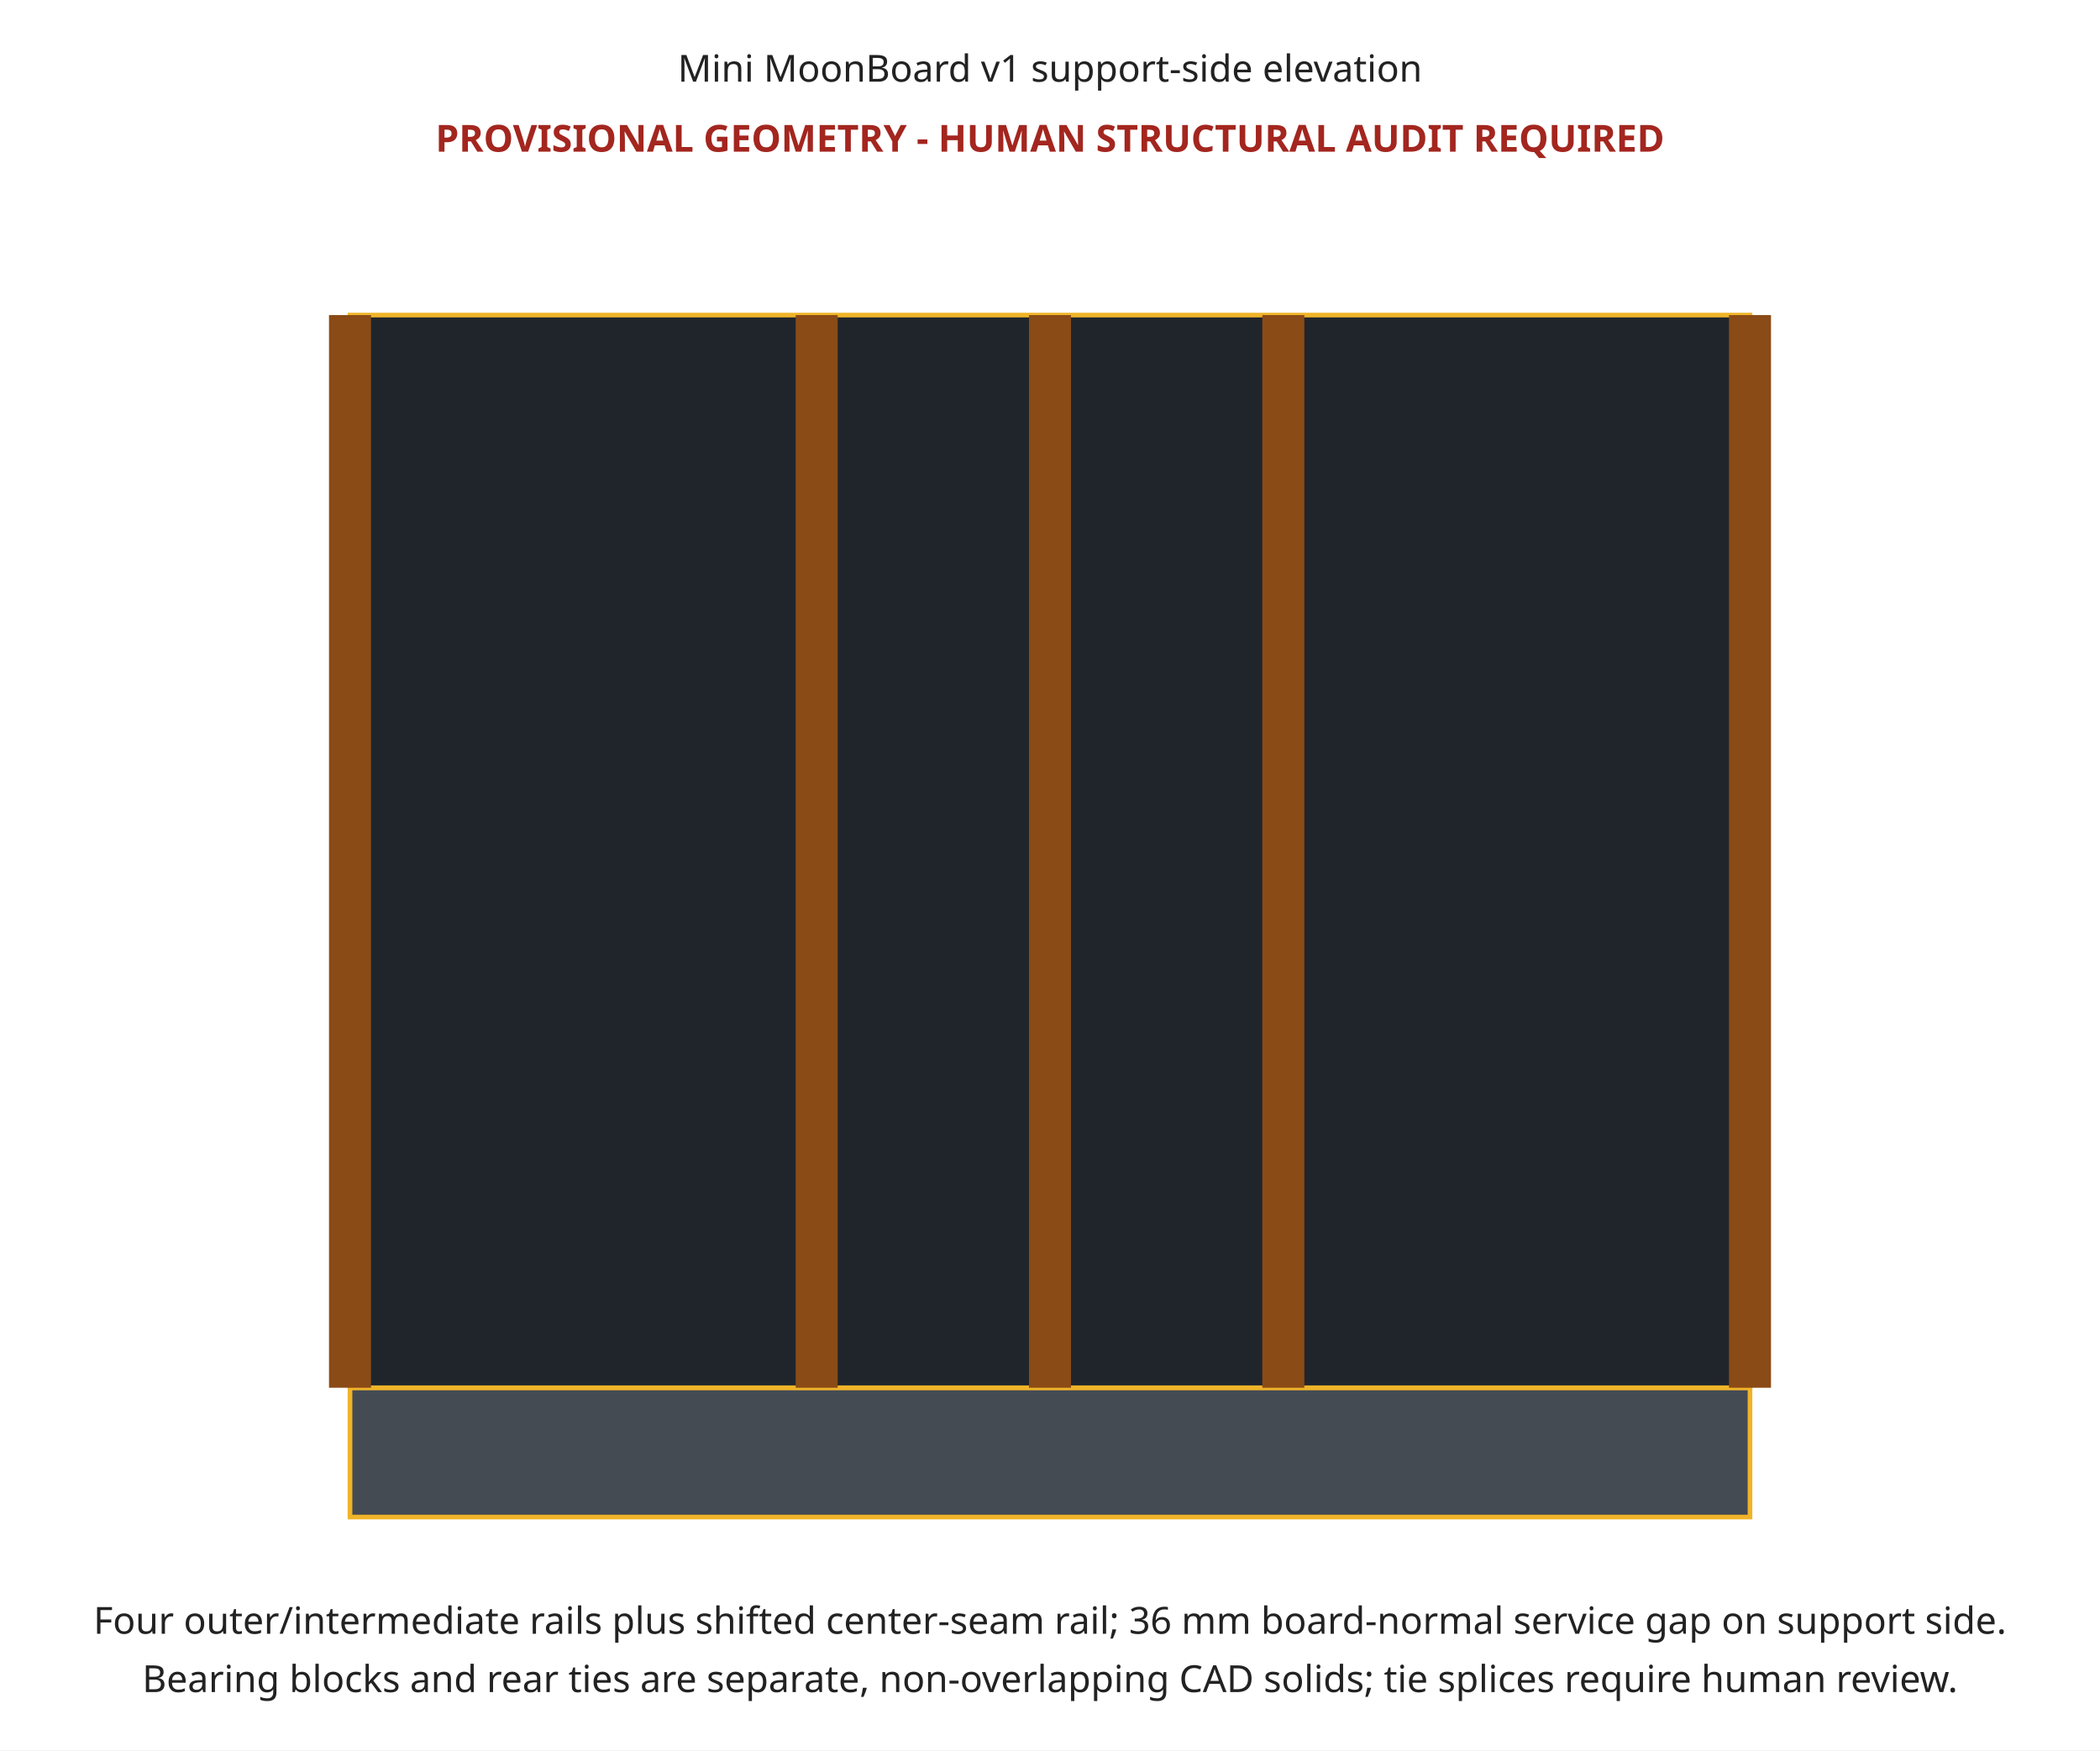
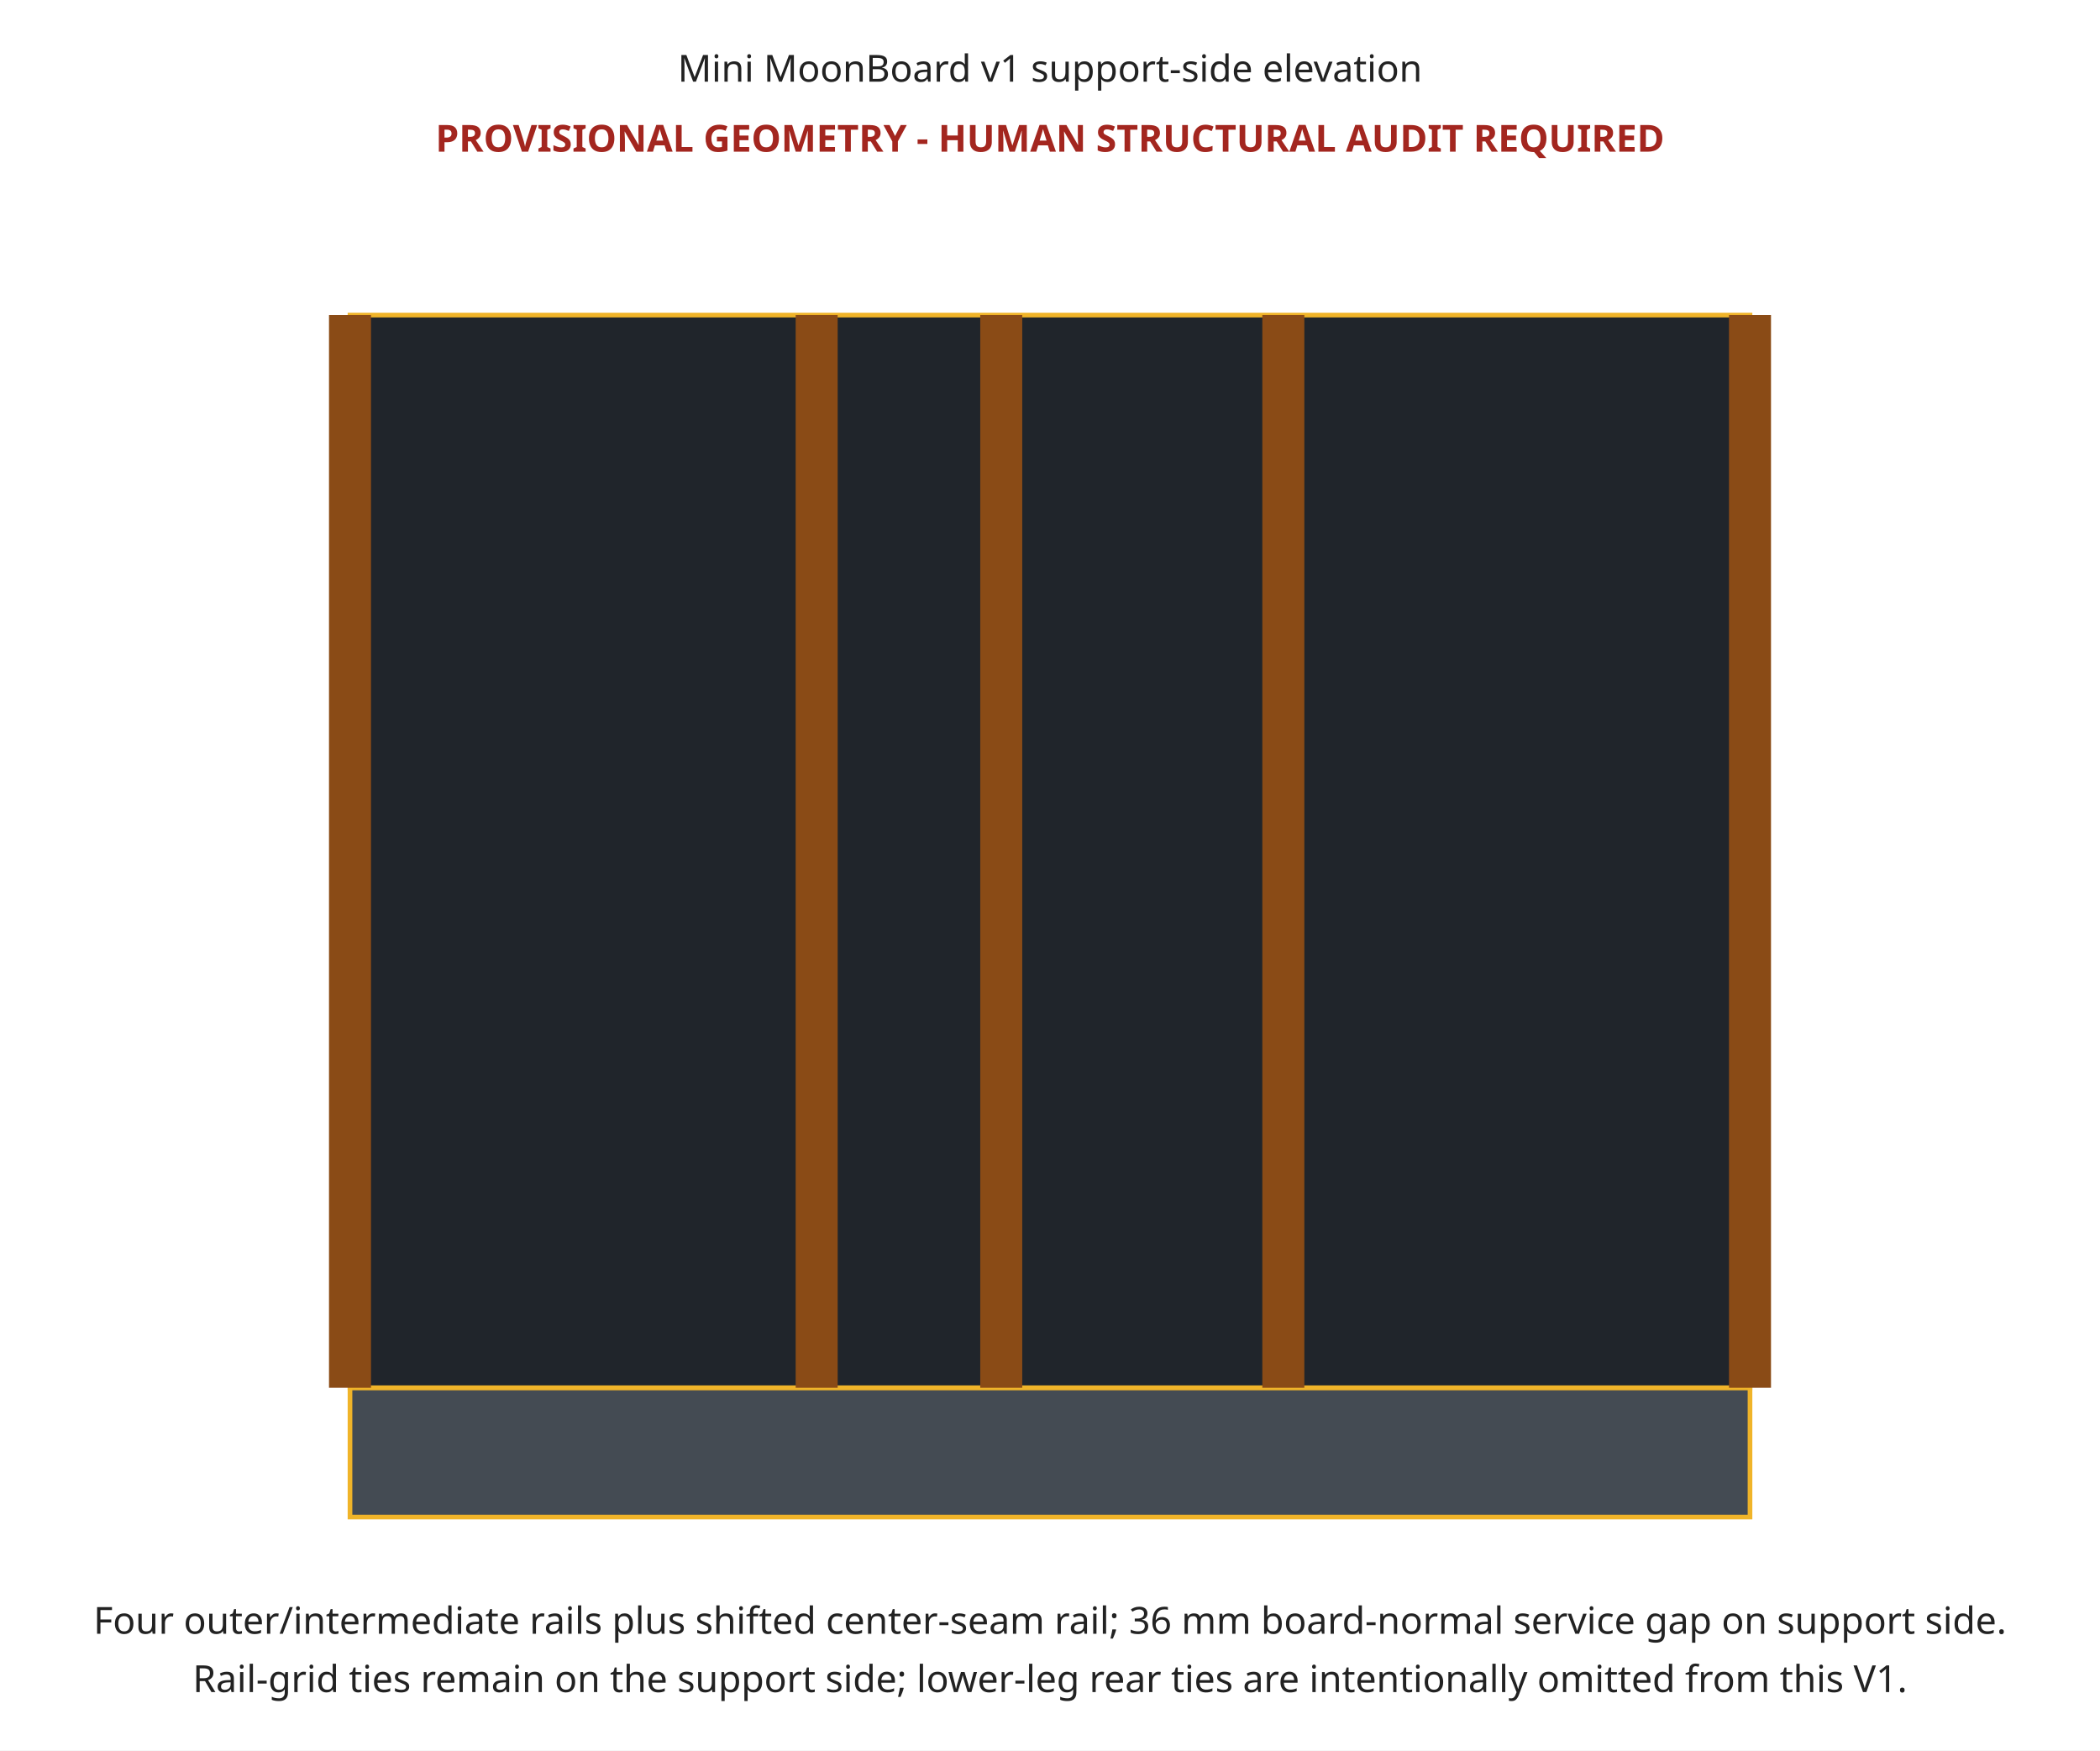
<svg xmlns="http://www.w3.org/2000/svg" width="900" height="750" viewBox="0 0 900 750" data-units="mm">
  <defs>
    <marker id="arrow" markerWidth="8" markerHeight="8" refX="4" refY="4" orient="auto-start-reverse">
      <path d="M 0 0 L 8 4 L 0 8 z" fill="#333" />
    </marker>
  </defs>
  <style>
    .panel { fill: #20252b; stroke: #f0b429; stroke-width: 2; }
    .kicker { fill: #444b53; stroke: #f0b429; stroke-width: 2; }
    .seam { stroke: #aaa; stroke-width: 1.5; }
    .dim { stroke: #333; stroke-width: 1.5; marker-start: url(#arrow); marker-end: url(#arrow); }
    .rail { stroke: #8a4b16; stroke-width: 18; }
    .guide { stroke: #777; stroke-width: 1; stroke-dasharray: 5 5; }
    text { fill: #222; font: 16px sans-serif; }
    .on-dark { fill: white; }
    .warning { fill: #a3261f; font-weight: bold; }
  </style>
  <rect width="900" height="750" fill="white" />
  <text x="450" y="35" text-anchor="middle" font-size="24">Mini MoonBoard v1 support-side elevation</text>
  <text class="warning" x="450" y="65" text-anchor="middle">PROVISIONAL GEOMETRY - HUMAN STRUCTURAL AUDIT REQUIRED</text>
  <rect class="kicker" x="150.0" y="594.6" width="600.0" height="55.4" />
  <rect class="panel" x="150.0" y="135.0" width="600.0" height="459.6" />
  <line class="rail" x1="150.0" y1="135.0" x2="150.0" y2="594.6" />
  <line class="rail" x1="350.0" y1="135.0" x2="350.0" y2="594.6" />
-   <line class="rail" x1="450.0" y1="135.0" x2="450.0" y2="594.6" />
  <line class="rail" x1="550.0" y1="135.0" x2="550.0" y2="594.6" />
  <line class="rail" x1="750.0" y1="135.0" x2="750.0" y2="594.6" />
+   <line class="rail" x1="429.1" y1="135.0" x2="429.1" y2="594.6" />
  <text x="450" y="700" text-anchor="middle">Four outer/intermediate rails plus shifted center-seam rail; 36 mm board-normal service gap on support side.</text>
-   <text x="450" y="725" text-anchor="middle">Bearing blocks and rear ties are separate, non-overlapping CAD solids; tie splices require human review.</text>
+   <text x="450" y="725" text-anchor="middle">Rail-grid ties remain on the support side; lower-leg rear ties are intentionally omitted from this V1.</text>
</svg>
